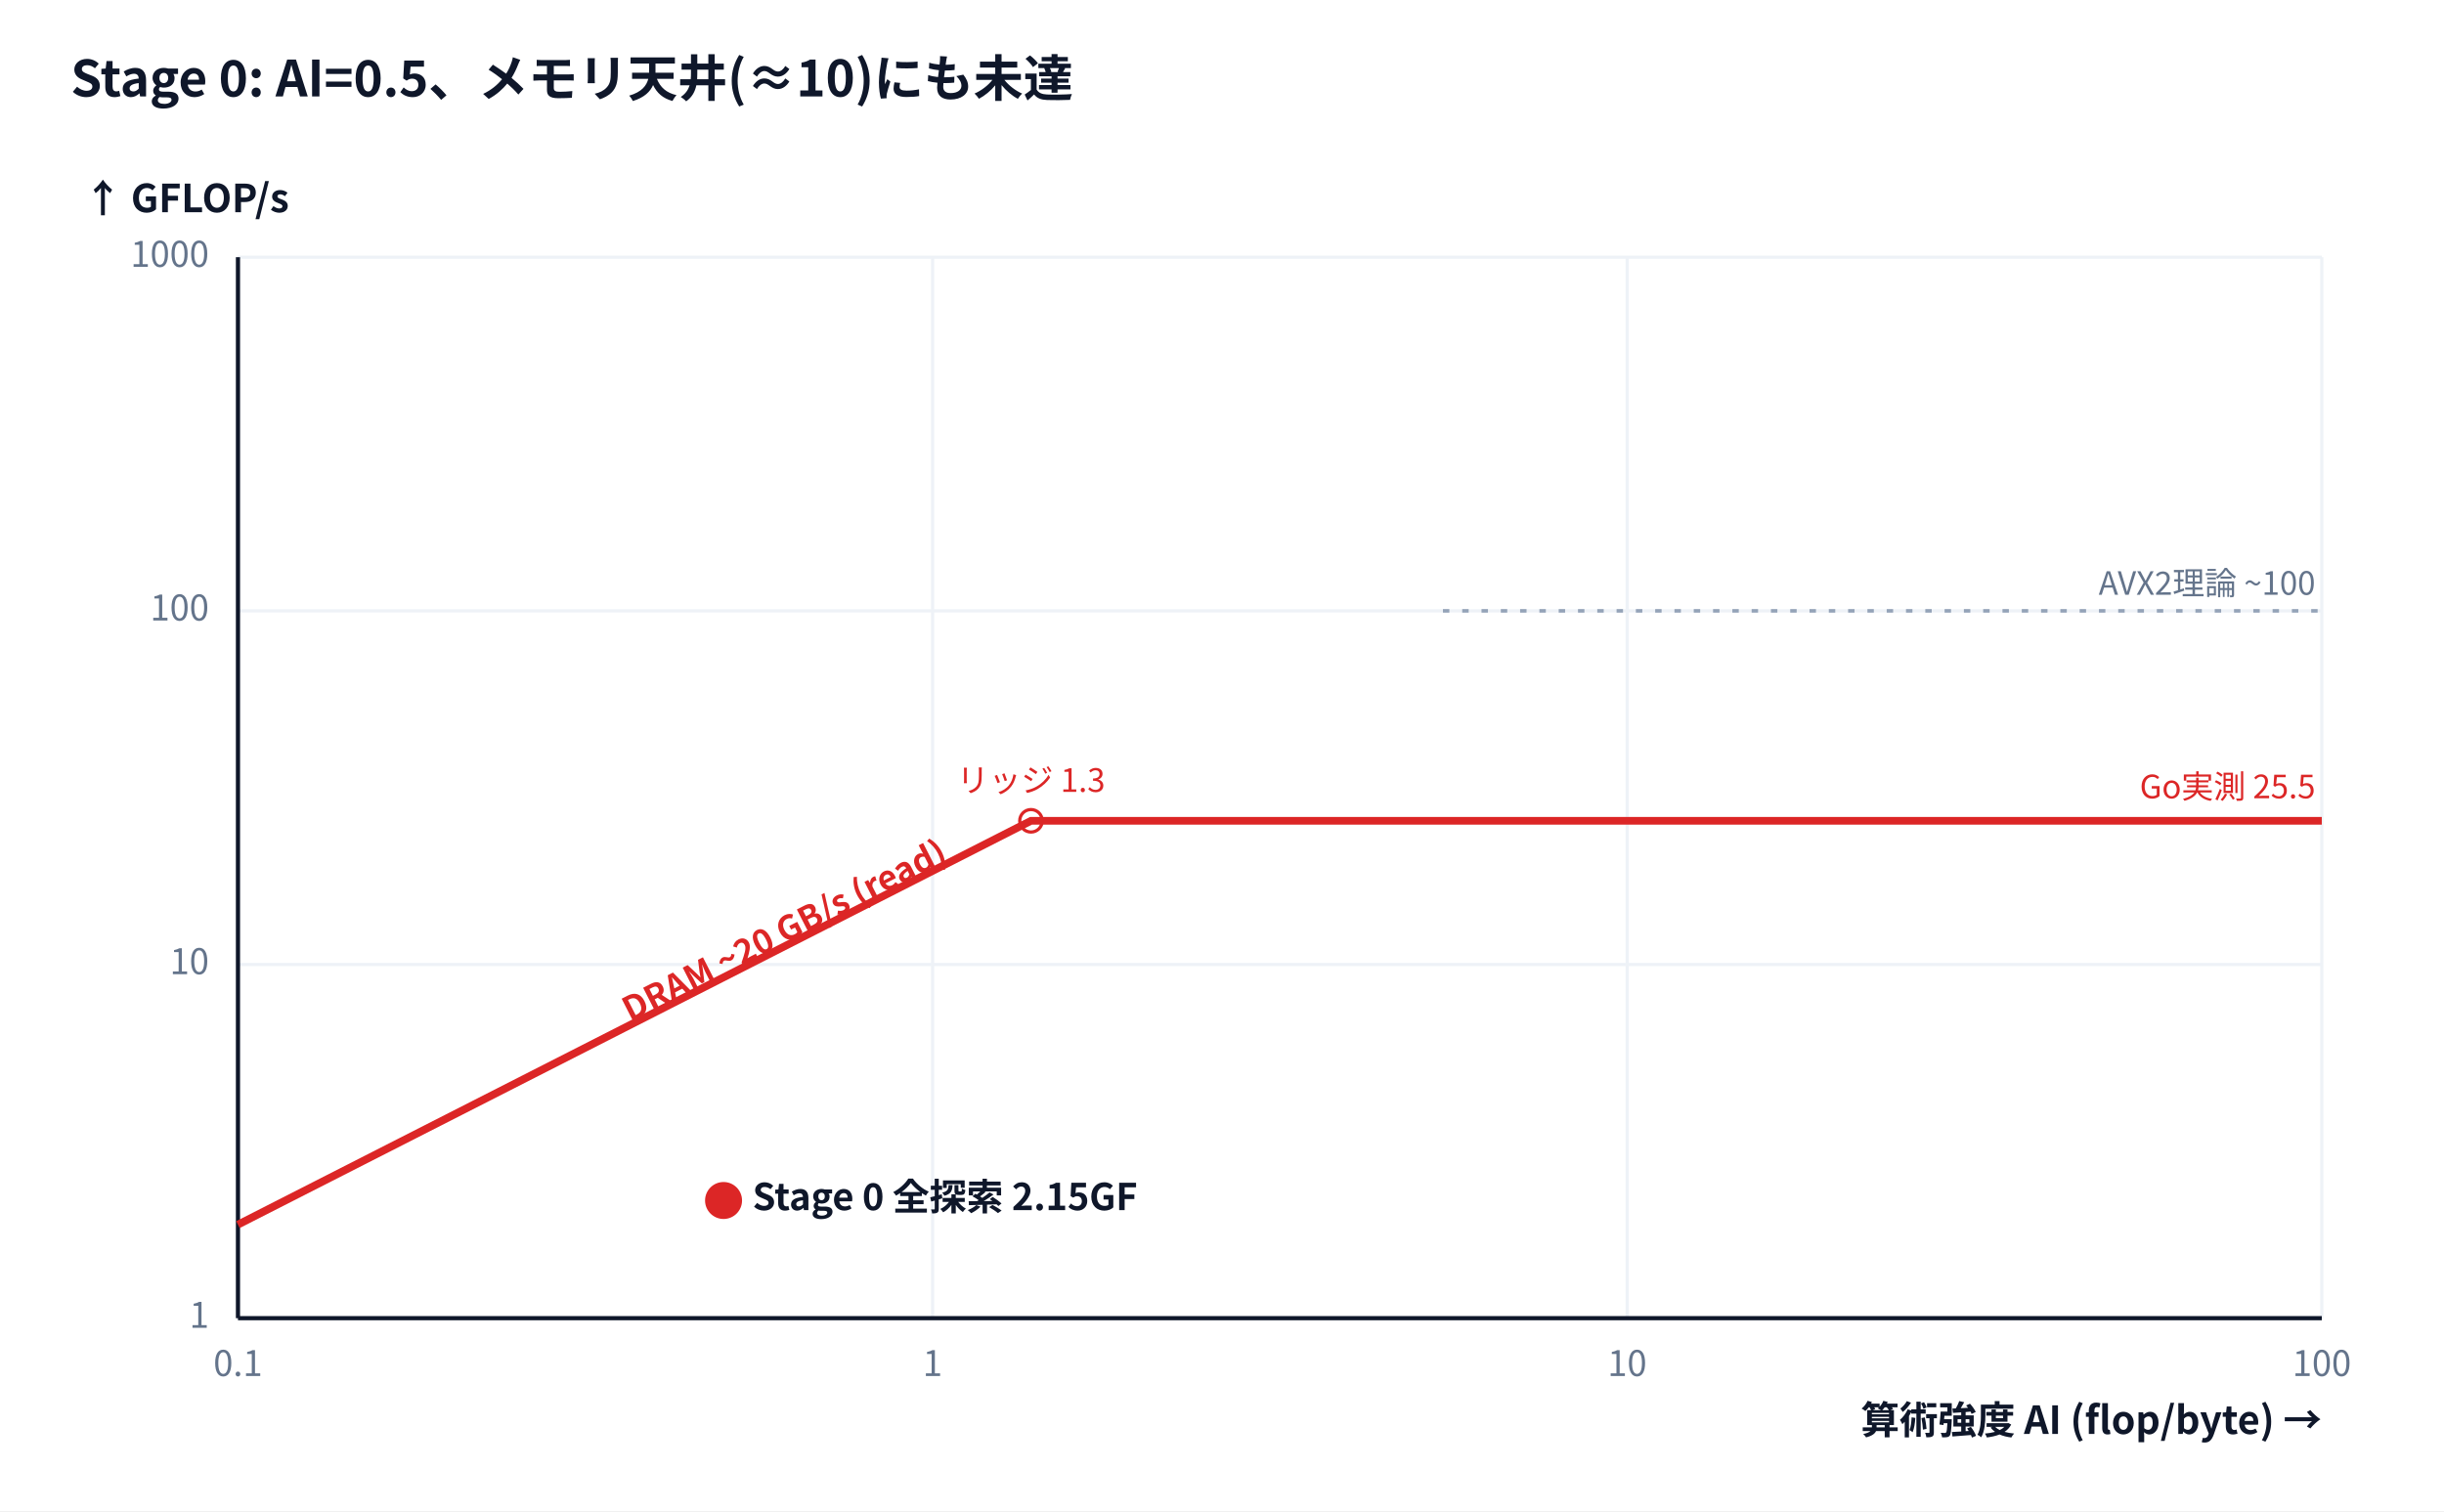
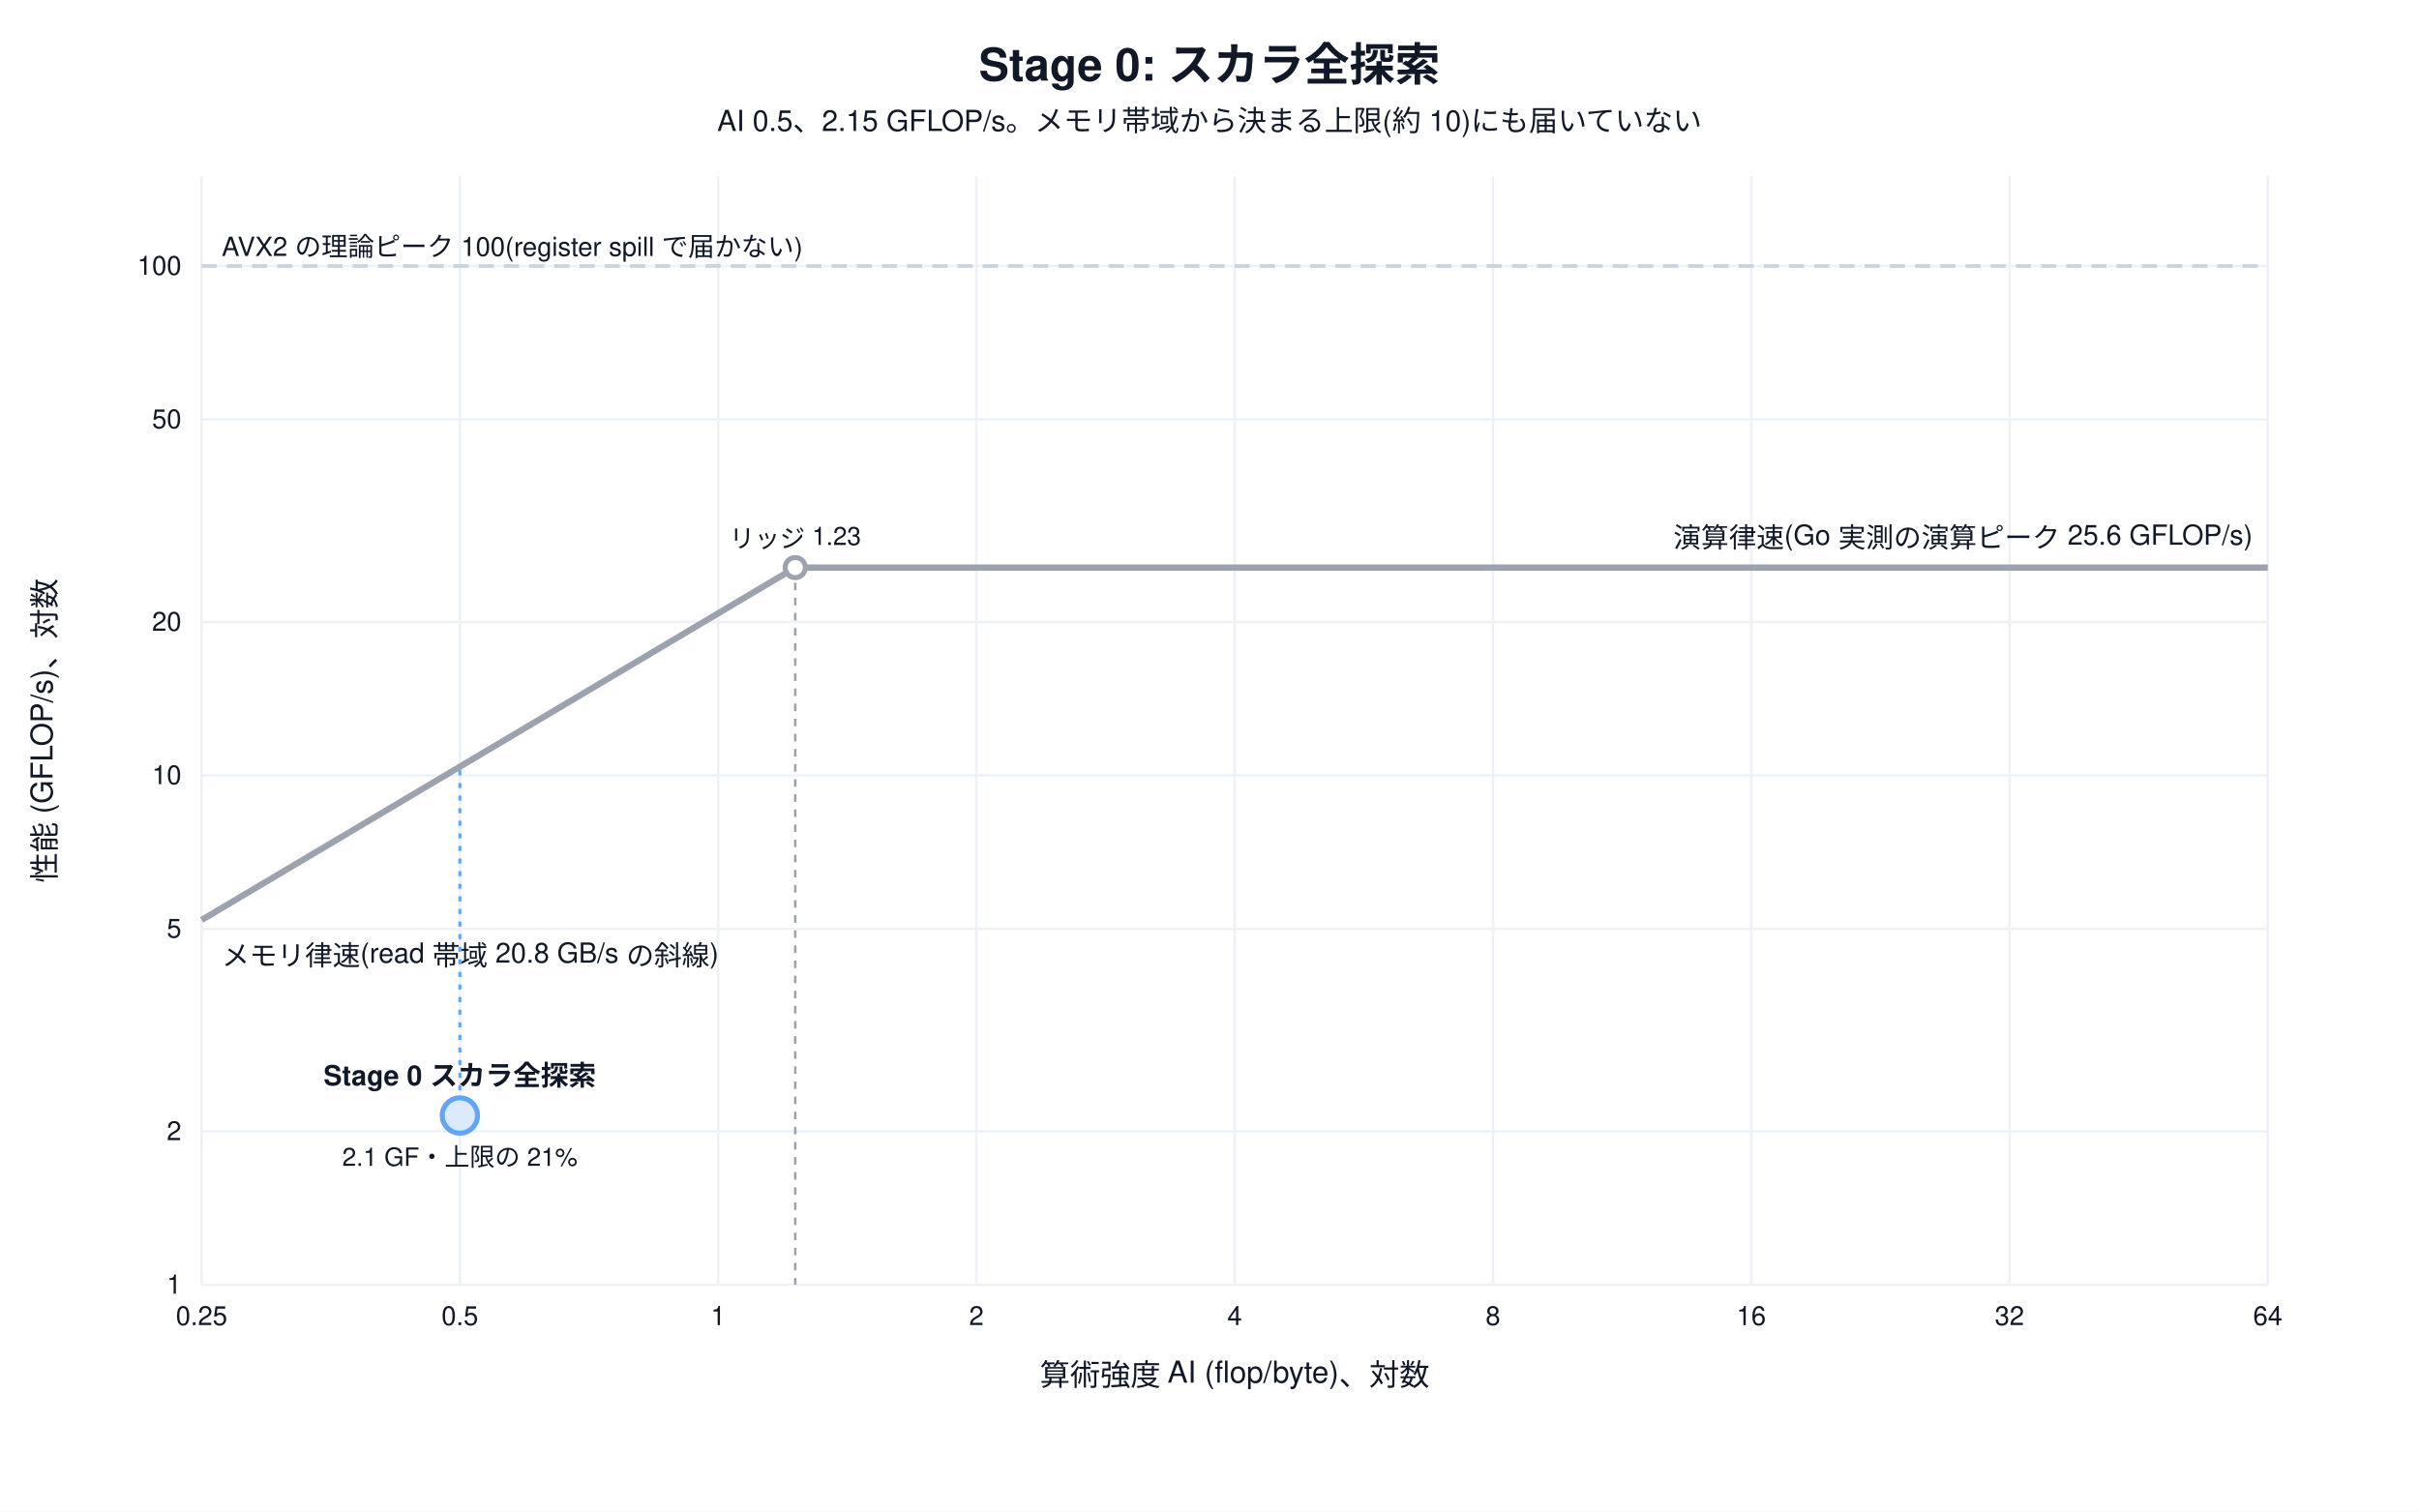
- <svg xmlns="http://www.w3.org/2000/svg" viewBox="0 0 760 470" font-family="'Hiragino Sans','Noto Sans CJK JP',sans-serif">
-   <defs>
-     <marker id="mv" markerWidth="9" markerHeight="7" refX="7" refY="3.5" orient="auto">
-       <polygon points="0 0,9 3.5,0 7" fill="#1d4ed8" />
-     </marker>
-   </defs>
-   <style>.t{fill:#0f172a}.m{fill:#64748b}</style>
-   <rect width="760" height="470" fill="#ffffff" />
-   <text x="22" y="30" font-size="15.5" font-weight="700" class="t">Stage 0: AI=0.5、メモリ天井(≈10)にも未達</text>
-   <text x="26" y="66" font-size="12" font-weight="600" class="t">↑ GFLOP/s</text>
-   <line x1="74.0" y1="80" x2="74.0" y2="410" stroke="#eef2f7" />
-   <text x="74.0" y="428" font-size="11" class="m" text-anchor="middle">0.1</text>
-   <line x1="290.0" y1="80" x2="290.0" y2="410" stroke="#eef2f7" />
-   <text x="290.0" y="428" font-size="11" class="m" text-anchor="middle">1</text>
-   <line x1="506.0" y1="80" x2="506.0" y2="410" stroke="#eef2f7" />
-   <text x="506.0" y="428" font-size="11" class="m" text-anchor="middle">10</text>
-   <line x1="722.0" y1="80" x2="722.0" y2="410" stroke="#eef2f7" />
-   <text x="722.0" y="428" font-size="11" class="m" text-anchor="middle">100</text>
-   <line x1="74" y1="410.0" x2="722" y2="410.0" stroke="#eef2f7" />
-   <text x="65" y="413.0" font-size="11" class="m" text-anchor="end">1</text>
-   <line x1="74" y1="300.0" x2="722" y2="300.0" stroke="#eef2f7" />
-   <text x="65" y="303.0" font-size="11" class="m" text-anchor="end">10</text>
-   <line x1="74" y1="190.0" x2="722" y2="190.0" stroke="#eef2f7" />
-   <text x="65" y="193.0" font-size="11" class="m" text-anchor="end">100</text>
-   <line x1="74" y1="80.0" x2="722" y2="80.0" stroke="#eef2f7" />
-   <text x="65" y="83.0" font-size="11" class="m" text-anchor="end">1000</text>
-   <line x1="74" y1="410" x2="722" y2="410" stroke="#0f172a" stroke-width="1.3" />
-   <line x1="74" y1="80" x2="74" y2="410" stroke="#0f172a" stroke-width="1.3" />
-   <text x="722" y="446" font-size="12" font-weight="600" class="t" text-anchor="end">算術強度 AI (flop/byte) →</text>
-   <line x1="448.7" y1="190.0" x2="722.0" y2="190.0" stroke="#94a3b8" stroke-width="1.1" stroke-dasharray="2 4" />
-   <text x="720.0" y="185.0" font-size="10" fill="#64748b" text-anchor="end">AVX2理論 ~100</text>
-   <path d="M 74.0 380.9 L 320.6 255.3 L 722.0 255.3" stroke="#dc2626" stroke-width="2.4" fill="none" />
-   <text x="196.0" y="318.0" font-size="10.5" fill="#dc2626" font-weight="600" transform="rotate(-27 196 318)">DRAM ~20 GB/s (read)</text>
-   <text x="720.0" y="248.3" font-size="10" fill="#dc2626" text-anchor="end">Go実測 25.5</text>
-   <circle cx="320.6" cy="255.3" r="3.5" fill="none" stroke="#dc2626" />
-   <text x="320.6" y="246.3" font-size="10" fill="#dc2626" text-anchor="middle">リッジ 1.3</text>
-   <circle cx="225.0" cy="373.4" r="6.5" fill="#dc2626" stroke="#fff" stroke-width="1.5" />
-   <text x="234.0" y="376.4" font-size="11.5" font-weight="700" class="t">Stage 0 全探索 2.15GF</text>
+ <svg xmlns="http://www.w3.org/2000/svg" viewBox="0 0 960 600">
+   <style>text{font-family:'Helvetica Neue',Helvetica,Arial,'Hiragino Sans','Hiragino Kaku Gothic ProN',sans-serif;fill:#111827}</style>
+   <rect width="960" height="600" fill="#ffffff" />
+   <text x="480" y="32" font-size="18" font-weight="600" text-anchor="middle">Stage 0: スカラ全探索</text>
+   <text x="480" y="52" font-size="11.5" fill="#6b7280" text-anchor="middle">AI 0.5、2.15 GFLOP/s。メモリ帯域から決まる上限(約 10)にも届いていない</text>
+   <line x1="80.0" y1="70.0" x2="80.0" y2="510.0" stroke="#eef2f7" />
+   <text x="80.0" y="526.0" font-size="10.5" fill="#6b7280" text-anchor="middle">0.25</text>
+   <line x1="182.5" y1="70.0" x2="182.5" y2="510.0" stroke="#eef2f7" />
+   <text x="182.5" y="526.0" font-size="10.5" fill="#6b7280" text-anchor="middle">0.5</text>
+   <line x1="285.0" y1="70.0" x2="285.0" y2="510.0" stroke="#eef2f7" />
+   <text x="285.0" y="526.0" font-size="10.5" fill="#6b7280" text-anchor="middle">1</text>
+   <line x1="387.5" y1="70.0" x2="387.5" y2="510.0" stroke="#eef2f7" />
+   <text x="387.5" y="526.0" font-size="10.5" fill="#6b7280" text-anchor="middle">2</text>
+   <line x1="490.0" y1="70.0" x2="490.0" y2="510.0" stroke="#eef2f7" />
+   <text x="490.0" y="526.0" font-size="10.5" fill="#6b7280" text-anchor="middle">4</text>
+   <line x1="592.5" y1="70.0" x2="592.5" y2="510.0" stroke="#eef2f7" />
+   <text x="592.5" y="526.0" font-size="10.5" fill="#6b7280" text-anchor="middle">8</text>
+   <line x1="695.0" y1="70.0" x2="695.0" y2="510.0" stroke="#eef2f7" />
+   <text x="695.0" y="526.0" font-size="10.5" fill="#6b7280" text-anchor="middle">16</text>
+   <line x1="797.5" y1="70.0" x2="797.5" y2="510.0" stroke="#eef2f7" />
+   <text x="797.5" y="526.0" font-size="10.5" fill="#6b7280" text-anchor="middle">32</text>
+   <line x1="900.0" y1="70.0" x2="900.0" y2="510.0" stroke="#eef2f7" />
+   <text x="900.0" y="526.0" font-size="10.5" fill="#6b7280" text-anchor="middle">64</text>
+   <line x1="80.0" y1="510.0" x2="900.0" y2="510.0" stroke="#eef2f7" />
+   <text x="72.0" y="513.5" font-size="10.5" fill="#6b7280" text-anchor="end">1</text>
+   <line x1="80.0" y1="449.1" x2="900.0" y2="449.1" stroke="#eef2f7" />
+   <text x="72.0" y="452.6" font-size="10.5" fill="#6b7280" text-anchor="end">2</text>
+   <line x1="80.0" y1="368.7" x2="900.0" y2="368.7" stroke="#eef2f7" />
+   <text x="72.0" y="372.2" font-size="10.5" fill="#6b7280" text-anchor="end">5</text>
+   <line x1="80.0" y1="307.8" x2="900.0" y2="307.8" stroke="#eef2f7" />
+   <text x="72.0" y="311.3" font-size="10.5" fill="#6b7280" text-anchor="end">10</text>
+   <line x1="80.0" y1="246.9" x2="900.0" y2="246.9" stroke="#eef2f7" />
+   <text x="72.0" y="250.4" font-size="10.5" fill="#6b7280" text-anchor="end">20</text>
+   <line x1="80.0" y1="166.5" x2="900.0" y2="166.5" stroke="#eef2f7" />
+   <text x="72.0" y="170.0" font-size="10.5" fill="#6b7280" text-anchor="end">50</text>
+   <line x1="80.0" y1="105.6" x2="900.0" y2="105.6" stroke="#eef2f7" />
+   <text x="72.0" y="109.1" font-size="10.5" fill="#6b7280" text-anchor="end">100</text>
+   <text x="490.0" y="550.0" font-size="12" fill="#374151" text-anchor="middle">算術強度 AI (flop/byte)、対数</text>
+   <text transform="translate(22,290.0) rotate(-90)" font-size="12" fill="#374151" text-anchor="middle">性能 (GFLOP/s)、対数</text>
+   <polyline fill="none" stroke="#9ca3af" stroke-width="2.5" points="80.0,365.2 315.6,225.3 900.0,225.3" />
+   <text x="88.0" y="383.2" font-size="11" fill="#60a5fa" text-anchor="start">メモリ律速(read 帯域 20.8 GB/s の斜線)</text>
+   <text x="894.0" y="217.3" font-size="11" fill="#fb923c" text-anchor="end">演算律速(Go 実測の演算ピーク 25.6 GFLOP/s)</text>
+   <line x1="315.6" y1="225.3" x2="315.6" y2="510.0" stroke="#9ca3af" stroke-dasharray="3 3" />
+   <circle cx="315.6" cy="225.3" r="4" fill="#ffffff" stroke="#9ca3af" stroke-width="2" />
+   <text x="315.6" y="217.3" font-size="10" fill="#6b7280" text-anchor="middle">リッジ 1.23</text>
+   <line x1="80.0" y1="105.6" x2="900.0" y2="105.6" stroke="#cbd5e1" stroke-width="1.5" stroke-dasharray="6 4" />
+   <text x="88.0" y="101.6" font-size="10.5" fill="#94a3b8" text-anchor="start">AVX2 の理論ピーク 100(register spill で届かない)</text>
+   <line x1="182.5" y1="442.8" x2="182.5" y2="304.4" stroke="#60a5fa" stroke-width="1.2" stroke-dasharray="2 3" />
+   <circle cx="182.5" cy="442.8" r="7" fill="#dbeafe" stroke="#60a5fa" stroke-width="2" />
+   <text x="182.5" y="430.8" font-size="11" font-weight="600" fill="#111827" text-anchor="middle">Stage 0 スカラ全探索</text>
+   <text x="182.5" y="462.8" font-size="10" fill="#6b7280" text-anchor="middle">2.1 GF・上限の 21%</text>
</svg>
